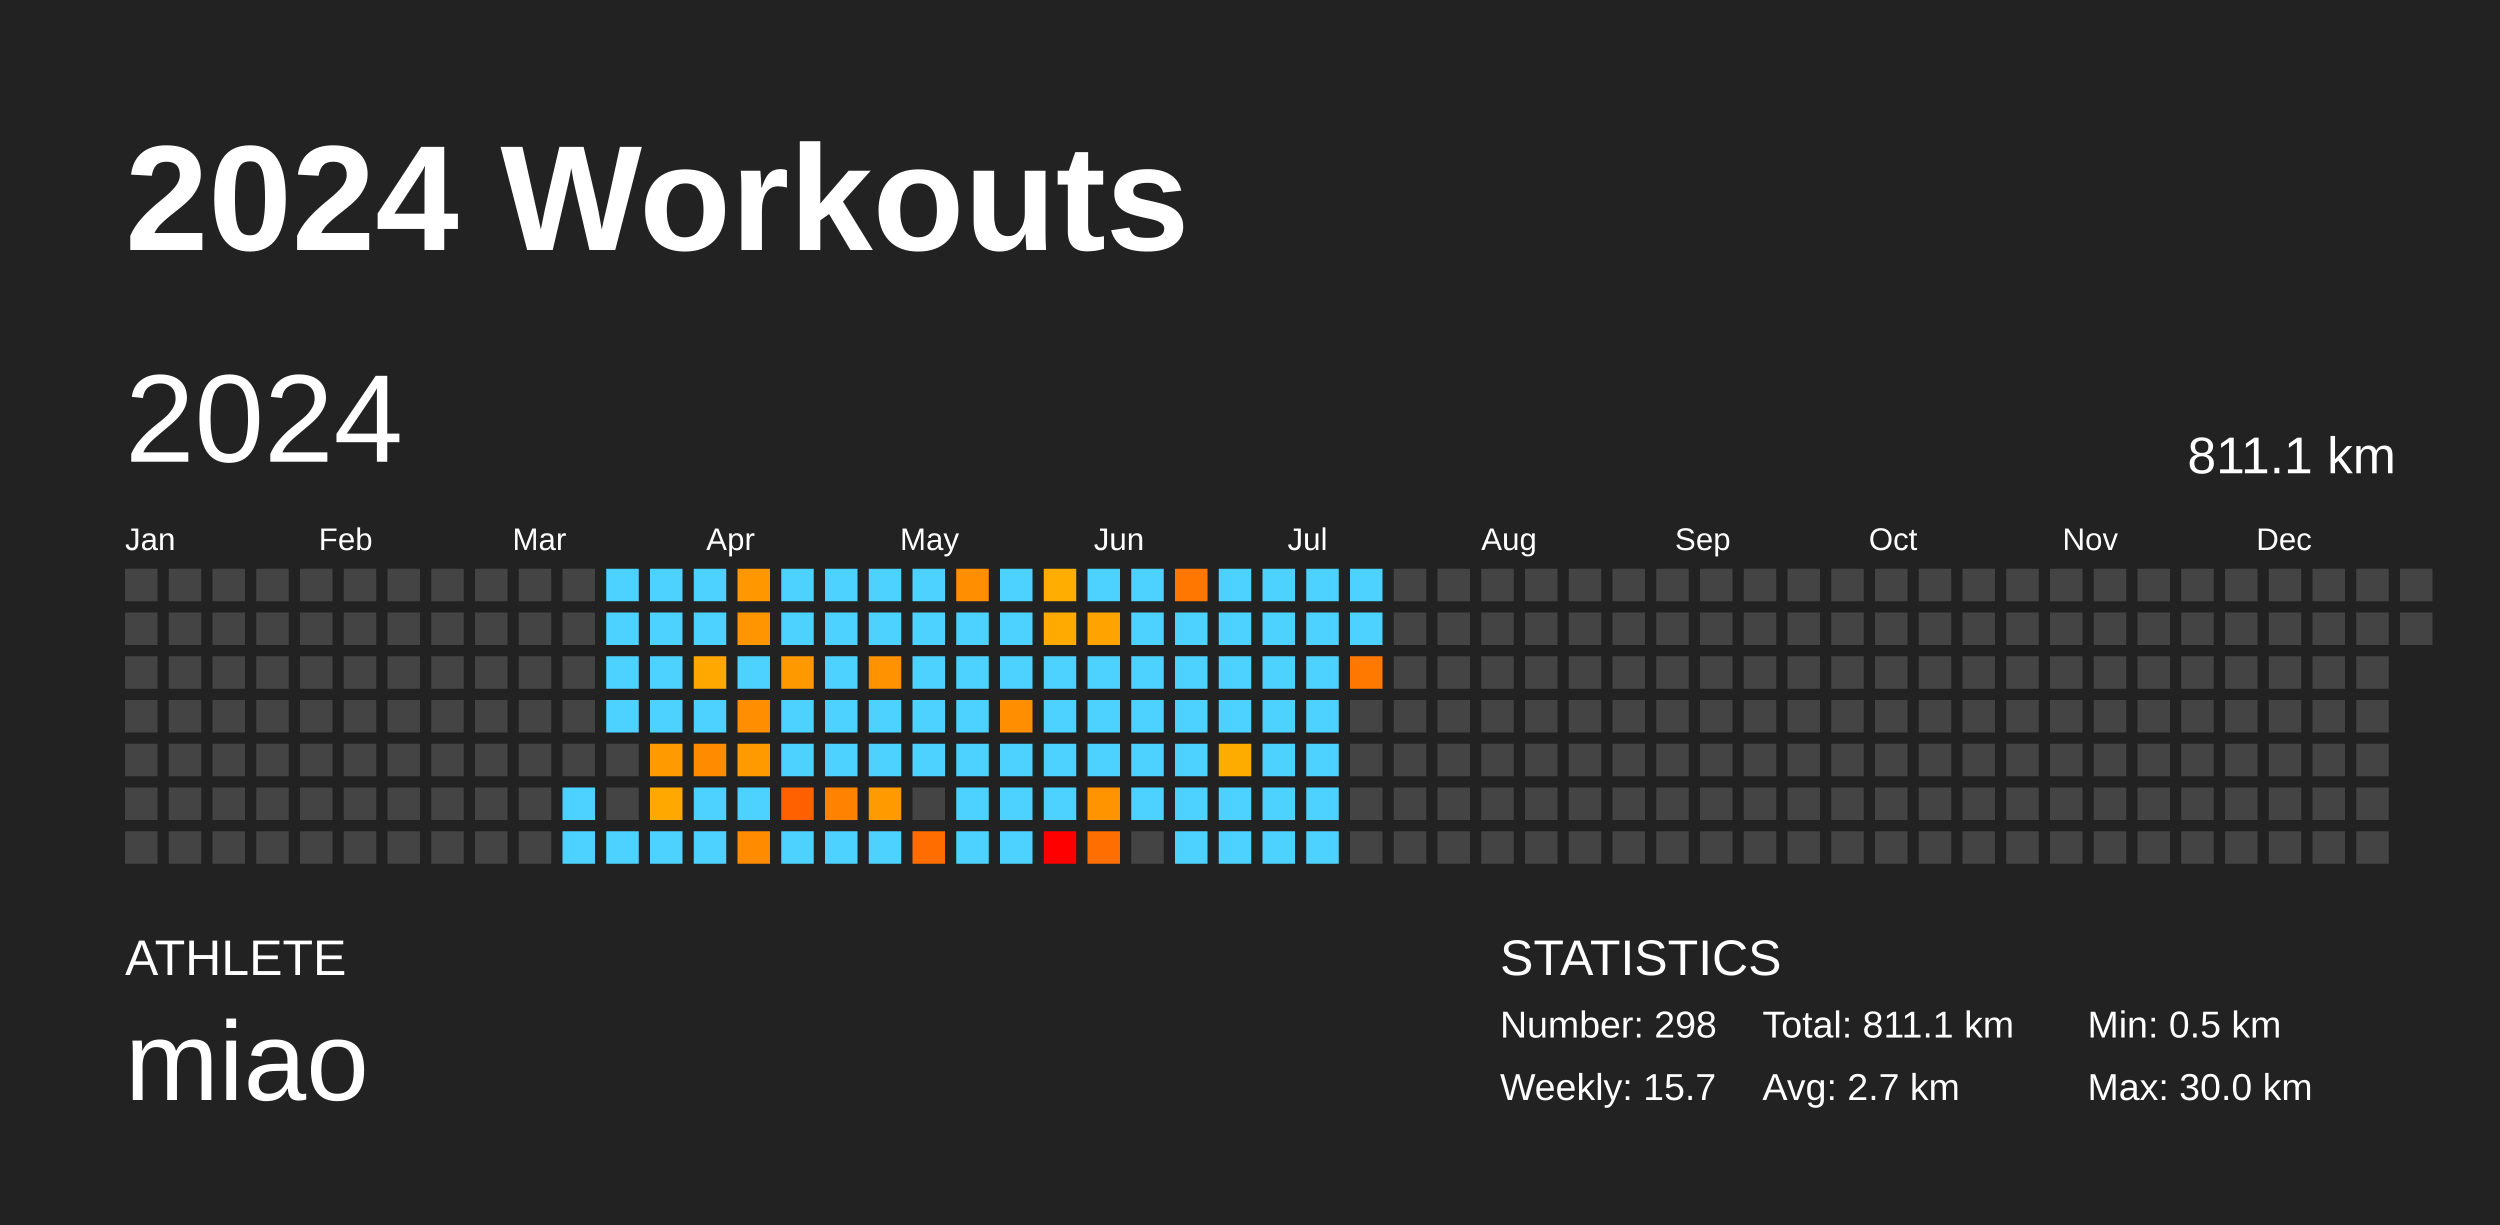
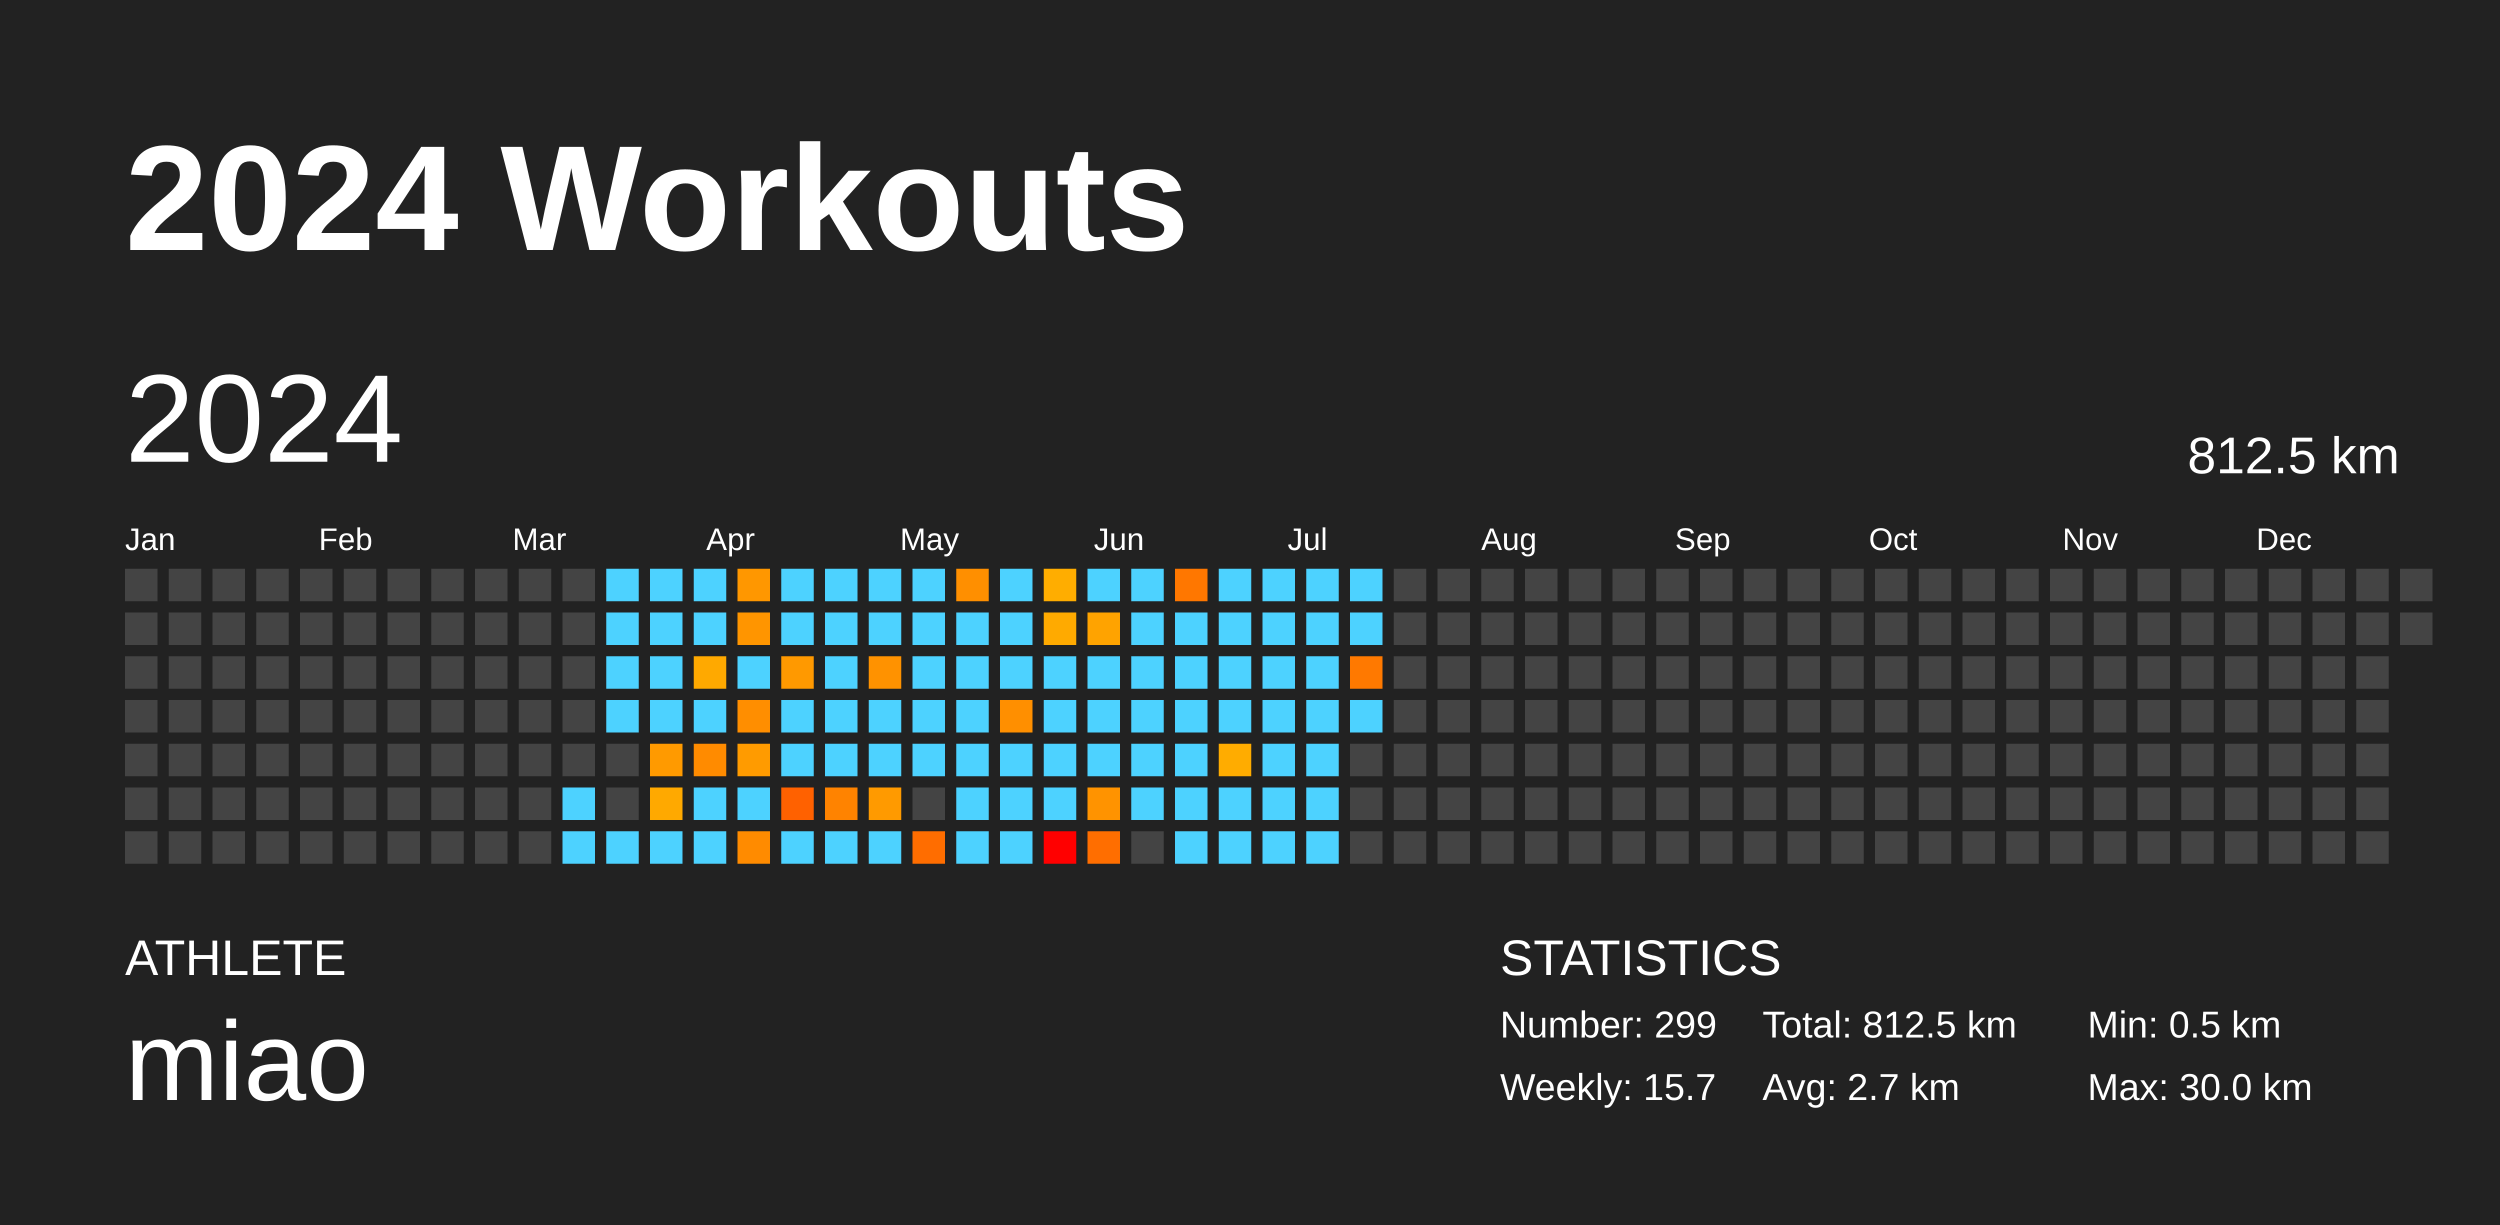
<svg xmlns="http://www.w3.org/2000/svg" baseProfile="full" height="98mm" version="1.1" viewBox="0,0,200,98" width="200mm">
  <defs />
  <rect fill="#222222" height="98" width="200" x="0" y="0" />
  <text fill="#FFFFFF" style="font-size:12px; font-family:Arial; font-weight:bold;" x="10" y="20">2024 Workouts</text>
  <text fill="#FFFFFF" style="font-size:4px; font-family:Arial" x="10" y="78">ATHLETE</text>
  <text fill="#FFFFFF" style="font-size:9px; font-family:Arial" x="10" y="88">miao</text>
  <text fill="#FFFFFF" style="font-size:4px; font-family:Arial" x="120" y="78">STATISTICS</text>
-   <text fill="#FFFFFF" style="font-size:3px; font-family:Arial" x="120" y="83">Number: 298</text>
+   <text fill="#FFFFFF" style="font-size:3px; font-family:Arial" x="120" y="83">Number: 299</text>
  <text fill="#FFFFFF" style="font-size:3px; font-family:Arial" x="120" y="88">Weekly: 15.7</text>
-   <text fill="#FFFFFF" style="font-size:3px; font-family:Arial" x="141" y="83">Total: 811.1 km</text>
+   <text fill="#FFFFFF" style="font-size:3px; font-family:Arial" x="141" y="83">Total: 812.5 km</text>
  <text fill="#FFFFFF" style="font-size:3px; font-family:Arial" x="141" y="88">Avg: 2.7 km</text>
  <text fill="#FFFFFF" style="font-size:3px; font-family:Arial" x="167" y="83">Min: 0.5 km</text>
  <text fill="#FFFFFF" style="font-size:3px; font-family:Arial" x="167" y="88">Max: 30.0 km</text>
  <text dominant-baseline="hanging" fill="#FFFFFF" style="font-size:10.0px; font-family:Arial;" x="10" y="30">2024</text>
-   <text dominant-baseline="hanging" fill="#FFFFFF" style="font-size:4.125px; font-family:Arial;" x="175" y="35">811.1 km</text>
+   <text dominant-baseline="hanging" fill="#FFFFFF" style="font-size:4.125px; font-family:Arial;" x="175" y="35">812.5 km</text>
  <text fill="#FFFFFF" style="font-size:2.5px; font-family:Arial" x="10.0" y="44">Jan</text>
  <text fill="#FFFFFF" style="font-size:2.5px; font-family:Arial" x="25.5" y="44">Feb</text>
  <text fill="#FFFFFF" style="font-size:2.5px; font-family:Arial" x="41.0" y="44">Mar</text>
  <text fill="#FFFFFF" style="font-size:2.5px; font-family:Arial" x="56.5" y="44">Apr</text>
  <text fill="#FFFFFF" style="font-size:2.5px; font-family:Arial" x="72.0" y="44">May</text>
  <text fill="#FFFFFF" style="font-size:2.5px; font-family:Arial" x="87.5" y="44">Jun</text>
  <text fill="#FFFFFF" style="font-size:2.5px; font-family:Arial" x="103.0" y="44">Jul</text>
  <text fill="#FFFFFF" style="font-size:2.5px; font-family:Arial" x="118.5" y="44">Aug</text>
  <text fill="#FFFFFF" style="font-size:2.5px; font-family:Arial" x="134.0" y="44">Sep</text>
  <text fill="#FFFFFF" style="font-size:2.5px; font-family:Arial" x="149.5" y="44">Oct</text>
  <text fill="#FFFFFF" style="font-size:2.5px; font-family:Arial" x="165.0" y="44">Nov</text>
  <text fill="#FFFFFF" style="font-size:2.5px; font-family:Arial" x="180.5" y="44">Dec</text>
  <rect fill="#444444" height="2.6" width="2.6" x="10.0" y="45.5" />
  <rect fill="#444444" height="2.6" width="2.6" x="10.0" y="49.0" />
  <rect fill="#444444" height="2.6" width="2.6" x="10.0" y="52.5" />
  <rect fill="#444444" height="2.6" width="2.6" x="10.0" y="56.0" />
  <rect fill="#444444" height="2.6" width="2.6" x="10.0" y="59.5" />
  <rect fill="#444444" height="2.6" width="2.6" x="10.0" y="63.0" />
  <rect fill="#444444" height="2.6" width="2.6" x="10.0" y="66.5" />
  <rect fill="#444444" height="2.6" width="2.6" x="13.5" y="45.5" />
  <rect fill="#444444" height="2.6" width="2.6" x="13.5" y="49.0" />
  <rect fill="#444444" height="2.6" width="2.6" x="13.5" y="52.5" />
  <rect fill="#444444" height="2.6" width="2.6" x="13.5" y="56.0" />
  <rect fill="#444444" height="2.6" width="2.6" x="13.5" y="59.5" />
  <rect fill="#444444" height="2.6" width="2.6" x="13.5" y="63.0" />
  <rect fill="#444444" height="2.6" width="2.6" x="13.5" y="66.5" />
  <rect fill="#444444" height="2.6" width="2.6" x="17.0" y="45.5" />
  <rect fill="#444444" height="2.6" width="2.6" x="17.0" y="49.0" />
  <rect fill="#444444" height="2.6" width="2.6" x="17.0" y="52.5" />
  <rect fill="#444444" height="2.6" width="2.6" x="17.0" y="56.0" />
  <rect fill="#444444" height="2.6" width="2.6" x="17.0" y="59.5" />
  <rect fill="#444444" height="2.6" width="2.6" x="17.0" y="63.0" />
  <rect fill="#444444" height="2.6" width="2.6" x="17.0" y="66.5" />
  <rect fill="#444444" height="2.6" width="2.6" x="20.5" y="45.5" />
  <rect fill="#444444" height="2.6" width="2.6" x="20.5" y="49.0" />
  <rect fill="#444444" height="2.6" width="2.6" x="20.5" y="52.5" />
  <rect fill="#444444" height="2.6" width="2.6" x="20.5" y="56.0" />
  <rect fill="#444444" height="2.6" width="2.6" x="20.5" y="59.5" />
  <rect fill="#444444" height="2.6" width="2.6" x="20.5" y="63.0" />
  <rect fill="#444444" height="2.6" width="2.6" x="20.5" y="66.5" />
  <rect fill="#444444" height="2.6" width="2.6" x="24.0" y="45.5" />
  <rect fill="#444444" height="2.6" width="2.6" x="24.0" y="49.0" />
  <rect fill="#444444" height="2.6" width="2.6" x="24.0" y="52.5" />
  <rect fill="#444444" height="2.6" width="2.6" x="24.0" y="56.0" />
  <rect fill="#444444" height="2.6" width="2.6" x="24.0" y="59.5" />
  <rect fill="#444444" height="2.6" width="2.6" x="24.0" y="63.0" />
  <rect fill="#444444" height="2.6" width="2.6" x="24.0" y="66.5" />
  <rect fill="#444444" height="2.6" width="2.6" x="27.5" y="45.5" />
  <rect fill="#444444" height="2.6" width="2.6" x="27.5" y="49.0" />
  <rect fill="#444444" height="2.6" width="2.6" x="27.5" y="52.5" />
  <rect fill="#444444" height="2.6" width="2.6" x="27.5" y="56.0" />
  <rect fill="#444444" height="2.6" width="2.6" x="27.5" y="59.5" />
  <rect fill="#444444" height="2.6" width="2.6" x="27.5" y="63.0" />
  <rect fill="#444444" height="2.6" width="2.6" x="27.5" y="66.5" />
  <rect fill="#444444" height="2.6" width="2.6" x="31.0" y="45.5" />
  <rect fill="#444444" height="2.6" width="2.6" x="31.0" y="49.0" />
  <rect fill="#444444" height="2.6" width="2.6" x="31.0" y="52.5" />
  <rect fill="#444444" height="2.6" width="2.6" x="31.0" y="56.0" />
  <rect fill="#444444" height="2.6" width="2.6" x="31.0" y="59.5" />
  <rect fill="#444444" height="2.6" width="2.6" x="31.0" y="63.0" />
  <rect fill="#444444" height="2.6" width="2.6" x="31.0" y="66.5" />
  <rect fill="#444444" height="2.6" width="2.6" x="34.5" y="45.5" />
  <rect fill="#444444" height="2.6" width="2.6" x="34.5" y="49.0" />
  <rect fill="#444444" height="2.6" width="2.6" x="34.5" y="52.5" />
  <rect fill="#444444" height="2.6" width="2.6" x="34.5" y="56.0" />
  <rect fill="#444444" height="2.6" width="2.6" x="34.5" y="59.5" />
  <rect fill="#444444" height="2.6" width="2.6" x="34.5" y="63.0" />
  <rect fill="#444444" height="2.6" width="2.6" x="34.5" y="66.5" />
  <rect fill="#444444" height="2.6" width="2.6" x="38.0" y="45.5" />
  <rect fill="#444444" height="2.6" width="2.6" x="38.0" y="49.0" />
  <rect fill="#444444" height="2.6" width="2.6" x="38.0" y="52.5" />
  <rect fill="#444444" height="2.6" width="2.6" x="38.0" y="56.0" />
  <rect fill="#444444" height="2.6" width="2.6" x="38.0" y="59.5" />
  <rect fill="#444444" height="2.6" width="2.6" x="38.0" y="63.0" />
  <rect fill="#444444" height="2.6" width="2.6" x="38.0" y="66.5" />
  <rect fill="#444444" height="2.6" width="2.6" x="41.5" y="45.5" />
  <rect fill="#444444" height="2.6" width="2.6" x="41.5" y="49.0" />
  <rect fill="#444444" height="2.6" width="2.6" x="41.5" y="52.5" />
  <rect fill="#444444" height="2.6" width="2.6" x="41.5" y="56.0" />
  <rect fill="#444444" height="2.6" width="2.6" x="41.5" y="59.5" />
  <rect fill="#444444" height="2.6" width="2.6" x="41.5" y="63.0" />
  <rect fill="#444444" height="2.6" width="2.6" x="41.5" y="66.5" />
  <rect fill="#444444" height="2.6" width="2.6" x="45.0" y="45.5" />
  <rect fill="#444444" height="2.6" width="2.6" x="45.0" y="49.0" />
  <rect fill="#444444" height="2.6" width="2.6" x="45.0" y="52.5" />
  <rect fill="#444444" height="2.6" width="2.6" x="45.0" y="56.0" />
  <rect fill="#444444" height="2.6" width="2.6" x="45.0" y="59.5" />
  <rect fill="#4dd2ff" height="2.6" width="2.6" x="45.0" y="63.0" />
  <rect fill="#4dd2ff" height="2.6" width="2.6" x="45.0" y="66.5" />
  <rect fill="#4dd2ff" height="2.6" width="2.6" x="48.5" y="45.5" />
  <rect fill="#4dd2ff" height="2.6" width="2.6" x="48.5" y="49.0" />
  <rect fill="#4dd2ff" height="2.6" width="2.6" x="48.5" y="52.5" />
  <rect fill="#4dd2ff" height="2.6" width="2.6" x="48.5" y="56.0" />
  <rect fill="#444444" height="2.6" width="2.6" x="48.5" y="59.5" />
  <rect fill="#444444" height="2.6" width="2.6" x="48.5" y="63.0" />
  <rect fill="#4dd2ff" height="2.6" width="2.6" x="48.5" y="66.5" />
  <rect fill="#4dd2ff" height="2.6" width="2.6" x="52.0" y="45.5" />
  <rect fill="#4dd2ff" height="2.6" width="2.6" x="52.0" y="49.0" />
  <rect fill="#4dd2ff" height="2.6" width="2.6" x="52.0" y="52.5" />
  <rect fill="#4dd2ff" height="2.6" width="2.6" x="52.0" y="56.0" />
  <rect fill="#ff9a00" height="2.6" width="2.6" x="52.0" y="59.5" />
  <rect fill="#ffa900" height="2.6" width="2.6" x="52.0" y="63.0" />
  <rect fill="#4dd2ff" height="2.6" width="2.6" x="52.0" y="66.5" />
  <rect fill="#4dd2ff" height="2.6" width="2.6" x="55.5" y="45.5" />
  <rect fill="#4dd2ff" height="2.6" width="2.6" x="55.5" y="49.0" />
  <rect fill="#ffa900" height="2.6" width="2.6" x="55.5" y="52.5" />
  <rect fill="#4dd2ff" height="2.6" width="2.6" x="55.5" y="56.0" />
  <rect fill="#ff8b00" height="2.6" width="2.6" x="55.5" y="59.5" />
  <rect fill="#4dd2ff" height="2.6" width="2.6" x="55.5" y="63.0" />
  <rect fill="#4dd2ff" height="2.6" width="2.6" x="55.5" y="66.5" />
  <rect fill="#ff9700" height="2.6" width="2.6" x="59.0" y="45.5" />
  <rect fill="#ff9500" height="2.6" width="2.6" x="59.0" y="49.0" />
  <rect fill="#4dd2ff" height="2.6" width="2.6" x="59.0" y="52.5" />
  <rect fill="#ff8e00" height="2.6" width="2.6" x="59.0" y="56.0" />
  <rect fill="#ff9b00" height="2.6" width="2.6" x="59.0" y="59.5" />
  <rect fill="#4dd2ff" height="2.6" width="2.6" x="59.0" y="63.0" />
  <rect fill="#ff8b00" height="2.6" width="2.6" x="59.0" y="66.5" />
  <rect fill="#4dd2ff" height="2.6" width="2.6" x="62.5" y="45.5" />
  <rect fill="#4dd2ff" height="2.6" width="2.6" x="62.5" y="49.0" />
  <rect fill="#ff9900" height="2.6" width="2.6" x="62.5" y="52.5" />
  <rect fill="#4dd2ff" height="2.6" width="2.6" x="62.5" y="56.0" />
  <rect fill="#4dd2ff" height="2.6" width="2.6" x="62.5" y="59.5" />
  <rect fill="#ff6100" height="2.6" width="2.6" x="62.5" y="63.0" />
  <rect fill="#4dd2ff" height="2.6" width="2.6" x="62.5" y="66.5" />
  <rect fill="#4dd2ff" height="2.6" width="2.6" x="66.0" y="45.5" />
  <rect fill="#4dd2ff" height="2.6" width="2.6" x="66.0" y="49.0" />
  <rect fill="#4dd2ff" height="2.6" width="2.6" x="66.0" y="52.5" />
  <rect fill="#4dd2ff" height="2.6" width="2.6" x="66.0" y="56.0" />
  <rect fill="#4dd2ff" height="2.6" width="2.6" x="66.0" y="59.5" />
  <rect fill="#ff8300" height="2.6" width="2.6" x="66.0" y="63.0" />
  <rect fill="#4dd2ff" height="2.6" width="2.6" x="66.0" y="66.5" />
  <rect fill="#4dd2ff" height="2.6" width="2.6" x="69.5" y="45.5" />
  <rect fill="#4dd2ff" height="2.6" width="2.6" x="69.5" y="49.0" />
  <rect fill="#ff9200" height="2.6" width="2.6" x="69.5" y="52.5" />
  <rect fill="#4dd2ff" height="2.6" width="2.6" x="69.5" y="56.0" />
  <rect fill="#4dd2ff" height="2.6" width="2.6" x="69.5" y="59.5" />
  <rect fill="#ff9a00" height="2.6" width="2.6" x="69.5" y="63.0" />
  <rect fill="#4dd2ff" height="2.6" width="2.6" x="69.5" y="66.5" />
  <rect fill="#4dd2ff" height="2.6" width="2.6" x="73.0" y="45.5" />
  <rect fill="#4dd2ff" height="2.6" width="2.6" x="73.0" y="49.0" />
  <rect fill="#4dd2ff" height="2.6" width="2.6" x="73.0" y="52.5" />
  <rect fill="#4dd2ff" height="2.6" width="2.6" x="73.0" y="56.0" />
  <rect fill="#4dd2ff" height="2.6" width="2.6" x="73.0" y="59.5" />
  <rect fill="#444444" height="2.6" width="2.6" x="73.0" y="63.0" />
  <rect fill="#ff6d00" height="2.6" width="2.6" x="73.0" y="66.5" />
  <rect fill="#ff8f00" height="2.6" width="2.6" x="76.5" y="45.5" />
  <rect fill="#4dd2ff" height="2.6" width="2.6" x="76.5" y="49.0" />
  <rect fill="#4dd2ff" height="2.6" width="2.6" x="76.5" y="52.5" />
  <rect fill="#4dd2ff" height="2.6" width="2.6" x="76.5" y="56.0" />
  <rect fill="#4dd2ff" height="2.6" width="2.6" x="76.5" y="59.5" />
  <rect fill="#4dd2ff" height="2.6" width="2.6" x="76.5" y="63.0" />
  <rect fill="#4dd2ff" height="2.6" width="2.6" x="76.5" y="66.5" />
  <rect fill="#4dd2ff" height="2.6" width="2.6" x="80.0" y="45.5" />
  <rect fill="#4dd2ff" height="2.6" width="2.6" x="80.0" y="49.0" />
  <rect fill="#4dd2ff" height="2.6" width="2.6" x="80.0" y="52.5" />
  <rect fill="#ff8f00" height="2.6" width="2.6" x="80.0" y="56.0" />
  <rect fill="#4dd2ff" height="2.6" width="2.6" x="80.0" y="59.5" />
  <rect fill="#4dd2ff" height="2.6" width="2.6" x="80.0" y="63.0" />
  <rect fill="#4dd2ff" height="2.6" width="2.6" x="80.0" y="66.5" />
  <rect fill="#ffad00" height="2.6" width="2.6" x="83.5" y="45.5" />
  <rect fill="#ffaa00" height="2.6" width="2.6" x="83.5" y="49.0" />
  <rect fill="#4dd2ff" height="2.6" width="2.6" x="83.5" y="52.5" />
  <rect fill="#4dd2ff" height="2.6" width="2.6" x="83.5" y="56.0" />
  <rect fill="#4dd2ff" height="2.6" width="2.6" x="83.5" y="59.5" />
  <rect fill="#4dd2ff" height="2.6" width="2.6" x="83.5" y="63.0" />
  <rect fill="red" height="2.6" width="2.6" x="83.5" y="66.5" />
  <rect fill="#4dd2ff" height="2.6" width="2.6" x="87.0" y="45.5" />
  <rect fill="#ffa300" height="2.6" width="2.6" x="87.0" y="49.0" />
  <rect fill="#4dd2ff" height="2.6" width="2.6" x="87.0" y="52.5" />
  <rect fill="#4dd2ff" height="2.6" width="2.6" x="87.0" y="56.0" />
  <rect fill="#4dd2ff" height="2.6" width="2.6" x="87.0" y="59.5" />
  <rect fill="#ff9300" height="2.6" width="2.6" x="87.0" y="63.0" />
  <rect fill="#ff6e00" height="2.6" width="2.6" x="87.0" y="66.5" />
  <rect fill="#4dd2ff" height="2.6" width="2.6" x="90.5" y="45.5" />
  <rect fill="#4dd2ff" height="2.6" width="2.6" x="90.5" y="49.0" />
  <rect fill="#4dd2ff" height="2.6" width="2.6" x="90.5" y="52.5" />
  <rect fill="#4dd2ff" height="2.6" width="2.6" x="90.5" y="56.0" />
  <rect fill="#4dd2ff" height="2.6" width="2.6" x="90.5" y="59.5" />
  <rect fill="#4dd2ff" height="2.6" width="2.6" x="90.5" y="63.0" />
  <rect fill="#444444" height="2.6" width="2.6" x="90.5" y="66.5" />
  <rect fill="#ff7700" height="2.6" width="2.6" x="94.0" y="45.5" />
  <rect fill="#4dd2ff" height="2.6" width="2.6" x="94.0" y="49.0" />
  <rect fill="#4dd2ff" height="2.6" width="2.6" x="94.0" y="52.5" />
  <rect fill="#4dd2ff" height="2.6" width="2.6" x="94.0" y="56.0" />
  <rect fill="#4dd2ff" height="2.6" width="2.6" x="94.0" y="59.5" />
  <rect fill="#4dd2ff" height="2.6" width="2.6" x="94.0" y="63.0" />
  <rect fill="#4dd2ff" height="2.6" width="2.6" x="94.0" y="66.5" />
  <rect fill="#4dd2ff" height="2.6" width="2.6" x="97.5" y="45.5" />
  <rect fill="#4dd2ff" height="2.6" width="2.6" x="97.5" y="49.0" />
  <rect fill="#4dd2ff" height="2.6" width="2.6" x="97.5" y="52.5" />
  <rect fill="#4dd2ff" height="2.6" width="2.6" x="97.5" y="56.0" />
  <rect fill="#ffac00" height="2.6" width="2.6" x="97.5" y="59.5" />
  <rect fill="#4dd2ff" height="2.6" width="2.6" x="97.5" y="63.0" />
  <rect fill="#4dd2ff" height="2.6" width="2.6" x="97.5" y="66.5" />
  <rect fill="#4dd2ff" height="2.6" width="2.6" x="101.0" y="45.5" />
  <rect fill="#4dd2ff" height="2.6" width="2.6" x="101.0" y="49.0" />
  <rect fill="#4dd2ff" height="2.6" width="2.6" x="101.0" y="52.5" />
  <rect fill="#4dd2ff" height="2.6" width="2.6" x="101.0" y="56.0" />
  <rect fill="#4dd2ff" height="2.6" width="2.6" x="101.0" y="59.5" />
  <rect fill="#4dd2ff" height="2.6" width="2.6" x="101.0" y="63.0" />
  <rect fill="#4dd2ff" height="2.6" width="2.6" x="101.0" y="66.5" />
  <rect fill="#4dd2ff" height="2.6" width="2.6" x="104.5" y="45.5" />
  <rect fill="#4dd2ff" height="2.6" width="2.6" x="104.5" y="49.0" />
  <rect fill="#4dd2ff" height="2.6" width="2.6" x="104.5" y="52.5" />
  <rect fill="#4dd2ff" height="2.6" width="2.6" x="104.5" y="56.0" />
  <rect fill="#4dd2ff" height="2.6" width="2.6" x="104.5" y="59.5" />
  <rect fill="#4dd2ff" height="2.6" width="2.6" x="104.5" y="63.0" />
  <rect fill="#4dd2ff" height="2.6" width="2.6" x="104.5" y="66.5" />
  <rect fill="#4dd2ff" height="2.6" width="2.6" x="108.0" y="45.5" />
  <rect fill="#4dd2ff" height="2.6" width="2.6" x="108.0" y="49.0" />
  <rect fill="#ff7900" height="2.6" width="2.6" x="108.0" y="52.5" />
-   <rect fill="#444444" height="2.6" width="2.6" x="108.0" y="56.0" />
+   <rect fill="#4dd2ff" height="2.6" width="2.6" x="108.0" y="56.0" />
  <rect fill="#444444" height="2.6" width="2.6" x="108.0" y="59.5" />
  <rect fill="#444444" height="2.6" width="2.6" x="108.0" y="63.0" />
  <rect fill="#444444" height="2.6" width="2.6" x="108.0" y="66.5" />
  <rect fill="#444444" height="2.6" width="2.6" x="111.5" y="45.5" />
  <rect fill="#444444" height="2.6" width="2.6" x="111.5" y="49.0" />
  <rect fill="#444444" height="2.6" width="2.6" x="111.5" y="52.5" />
  <rect fill="#444444" height="2.6" width="2.6" x="111.5" y="56.0" />
  <rect fill="#444444" height="2.6" width="2.6" x="111.5" y="59.5" />
  <rect fill="#444444" height="2.6" width="2.6" x="111.5" y="63.0" />
  <rect fill="#444444" height="2.6" width="2.6" x="111.5" y="66.5" />
  <rect fill="#444444" height="2.6" width="2.6" x="115.0" y="45.5" />
  <rect fill="#444444" height="2.6" width="2.6" x="115.0" y="49.0" />
  <rect fill="#444444" height="2.6" width="2.6" x="115.0" y="52.5" />
  <rect fill="#444444" height="2.6" width="2.6" x="115.0" y="56.0" />
  <rect fill="#444444" height="2.6" width="2.6" x="115.0" y="59.5" />
  <rect fill="#444444" height="2.6" width="2.6" x="115.0" y="63.0" />
  <rect fill="#444444" height="2.6" width="2.6" x="115.0" y="66.5" />
  <rect fill="#444444" height="2.6" width="2.6" x="118.5" y="45.5" />
  <rect fill="#444444" height="2.6" width="2.6" x="118.5" y="49.0" />
  <rect fill="#444444" height="2.6" width="2.6" x="118.5" y="52.5" />
  <rect fill="#444444" height="2.6" width="2.6" x="118.5" y="56.0" />
  <rect fill="#444444" height="2.6" width="2.6" x="118.5" y="59.5" />
  <rect fill="#444444" height="2.6" width="2.6" x="118.5" y="63.0" />
  <rect fill="#444444" height="2.6" width="2.6" x="118.5" y="66.5" />
  <rect fill="#444444" height="2.6" width="2.6" x="122.0" y="45.5" />
  <rect fill="#444444" height="2.6" width="2.6" x="122.0" y="49.0" />
  <rect fill="#444444" height="2.6" width="2.6" x="122.0" y="52.5" />
  <rect fill="#444444" height="2.6" width="2.6" x="122.0" y="56.0" />
  <rect fill="#444444" height="2.6" width="2.6" x="122.0" y="59.5" />
  <rect fill="#444444" height="2.6" width="2.6" x="122.0" y="63.0" />
  <rect fill="#444444" height="2.6" width="2.6" x="122.0" y="66.5" />
  <rect fill="#444444" height="2.6" width="2.6" x="125.5" y="45.5" />
  <rect fill="#444444" height="2.6" width="2.6" x="125.5" y="49.0" />
  <rect fill="#444444" height="2.6" width="2.6" x="125.5" y="52.5" />
  <rect fill="#444444" height="2.6" width="2.6" x="125.5" y="56.0" />
  <rect fill="#444444" height="2.6" width="2.6" x="125.5" y="59.5" />
  <rect fill="#444444" height="2.6" width="2.6" x="125.5" y="63.0" />
  <rect fill="#444444" height="2.6" width="2.6" x="125.5" y="66.5" />
  <rect fill="#444444" height="2.6" width="2.6" x="129.0" y="45.5" />
  <rect fill="#444444" height="2.6" width="2.6" x="129.0" y="49.0" />
  <rect fill="#444444" height="2.6" width="2.6" x="129.0" y="52.5" />
  <rect fill="#444444" height="2.6" width="2.6" x="129.0" y="56.0" />
  <rect fill="#444444" height="2.6" width="2.6" x="129.0" y="59.5" />
  <rect fill="#444444" height="2.6" width="2.6" x="129.0" y="63.0" />
  <rect fill="#444444" height="2.6" width="2.6" x="129.0" y="66.5" />
  <rect fill="#444444" height="2.6" width="2.6" x="132.5" y="45.5" />
  <rect fill="#444444" height="2.6" width="2.6" x="132.5" y="49.0" />
  <rect fill="#444444" height="2.6" width="2.6" x="132.5" y="52.5" />
  <rect fill="#444444" height="2.6" width="2.6" x="132.5" y="56.0" />
  <rect fill="#444444" height="2.6" width="2.6" x="132.5" y="59.5" />
  <rect fill="#444444" height="2.6" width="2.6" x="132.5" y="63.0" />
  <rect fill="#444444" height="2.6" width="2.6" x="132.5" y="66.5" />
  <rect fill="#444444" height="2.6" width="2.6" x="136.0" y="45.5" />
  <rect fill="#444444" height="2.6" width="2.6" x="136.0" y="49.0" />
  <rect fill="#444444" height="2.6" width="2.6" x="136.0" y="52.5" />
  <rect fill="#444444" height="2.6" width="2.6" x="136.0" y="56.0" />
  <rect fill="#444444" height="2.6" width="2.6" x="136.0" y="59.5" />
  <rect fill="#444444" height="2.6" width="2.6" x="136.0" y="63.0" />
  <rect fill="#444444" height="2.6" width="2.6" x="136.0" y="66.5" />
  <rect fill="#444444" height="2.6" width="2.6" x="139.5" y="45.5" />
  <rect fill="#444444" height="2.6" width="2.6" x="139.5" y="49.0" />
  <rect fill="#444444" height="2.6" width="2.6" x="139.5" y="52.5" />
  <rect fill="#444444" height="2.6" width="2.6" x="139.5" y="56.0" />
  <rect fill="#444444" height="2.6" width="2.6" x="139.5" y="59.5" />
  <rect fill="#444444" height="2.6" width="2.6" x="139.5" y="63.0" />
  <rect fill="#444444" height="2.6" width="2.6" x="139.5" y="66.5" />
  <rect fill="#444444" height="2.6" width="2.6" x="143.0" y="45.5" />
  <rect fill="#444444" height="2.6" width="2.6" x="143.0" y="49.0" />
  <rect fill="#444444" height="2.6" width="2.6" x="143.0" y="52.5" />
  <rect fill="#444444" height="2.6" width="2.6" x="143.0" y="56.0" />
  <rect fill="#444444" height="2.6" width="2.6" x="143.0" y="59.5" />
  <rect fill="#444444" height="2.6" width="2.6" x="143.0" y="63.0" />
  <rect fill="#444444" height="2.6" width="2.6" x="143.0" y="66.5" />
  <rect fill="#444444" height="2.6" width="2.6" x="146.5" y="45.5" />
  <rect fill="#444444" height="2.6" width="2.6" x="146.5" y="49.0" />
  <rect fill="#444444" height="2.6" width="2.6" x="146.5" y="52.5" />
  <rect fill="#444444" height="2.6" width="2.6" x="146.5" y="56.0" />
  <rect fill="#444444" height="2.6" width="2.6" x="146.5" y="59.5" />
  <rect fill="#444444" height="2.6" width="2.6" x="146.5" y="63.0" />
  <rect fill="#444444" height="2.6" width="2.6" x="146.5" y="66.5" />
  <rect fill="#444444" height="2.6" width="2.6" x="150.0" y="45.5" />
  <rect fill="#444444" height="2.6" width="2.6" x="150.0" y="49.0" />
  <rect fill="#444444" height="2.6" width="2.6" x="150.0" y="52.5" />
  <rect fill="#444444" height="2.6" width="2.6" x="150.0" y="56.0" />
  <rect fill="#444444" height="2.6" width="2.6" x="150.0" y="59.5" />
  <rect fill="#444444" height="2.6" width="2.6" x="150.0" y="63.0" />
  <rect fill="#444444" height="2.6" width="2.6" x="150.0" y="66.5" />
  <rect fill="#444444" height="2.6" width="2.6" x="153.5" y="45.5" />
  <rect fill="#444444" height="2.6" width="2.6" x="153.5" y="49.0" />
  <rect fill="#444444" height="2.6" width="2.6" x="153.5" y="52.5" />
  <rect fill="#444444" height="2.6" width="2.6" x="153.5" y="56.0" />
  <rect fill="#444444" height="2.6" width="2.6" x="153.5" y="59.5" />
  <rect fill="#444444" height="2.6" width="2.6" x="153.5" y="63.0" />
  <rect fill="#444444" height="2.6" width="2.6" x="153.5" y="66.5" />
  <rect fill="#444444" height="2.6" width="2.6" x="157.0" y="45.5" />
  <rect fill="#444444" height="2.6" width="2.6" x="157.0" y="49.0" />
  <rect fill="#444444" height="2.6" width="2.6" x="157.0" y="52.5" />
  <rect fill="#444444" height="2.6" width="2.6" x="157.0" y="56.0" />
  <rect fill="#444444" height="2.6" width="2.6" x="157.0" y="59.5" />
  <rect fill="#444444" height="2.6" width="2.6" x="157.0" y="63.0" />
  <rect fill="#444444" height="2.6" width="2.6" x="157.0" y="66.5" />
  <rect fill="#444444" height="2.6" width="2.6" x="160.5" y="45.5" />
  <rect fill="#444444" height="2.6" width="2.6" x="160.5" y="49.0" />
  <rect fill="#444444" height="2.6" width="2.6" x="160.5" y="52.5" />
  <rect fill="#444444" height="2.6" width="2.6" x="160.5" y="56.0" />
  <rect fill="#444444" height="2.6" width="2.6" x="160.5" y="59.5" />
  <rect fill="#444444" height="2.6" width="2.6" x="160.5" y="63.0" />
  <rect fill="#444444" height="2.6" width="2.6" x="160.5" y="66.5" />
  <rect fill="#444444" height="2.6" width="2.6" x="164.0" y="45.5" />
  <rect fill="#444444" height="2.6" width="2.6" x="164.0" y="49.0" />
  <rect fill="#444444" height="2.6" width="2.6" x="164.0" y="52.5" />
  <rect fill="#444444" height="2.6" width="2.6" x="164.0" y="56.0" />
  <rect fill="#444444" height="2.6" width="2.6" x="164.0" y="59.5" />
  <rect fill="#444444" height="2.6" width="2.6" x="164.0" y="63.0" />
  <rect fill="#444444" height="2.6" width="2.6" x="164.0" y="66.5" />
  <rect fill="#444444" height="2.6" width="2.6" x="167.5" y="45.5" />
  <rect fill="#444444" height="2.6" width="2.6" x="167.5" y="49.0" />
  <rect fill="#444444" height="2.6" width="2.6" x="167.5" y="52.5" />
  <rect fill="#444444" height="2.6" width="2.6" x="167.5" y="56.0" />
  <rect fill="#444444" height="2.6" width="2.6" x="167.5" y="59.5" />
  <rect fill="#444444" height="2.6" width="2.6" x="167.5" y="63.0" />
  <rect fill="#444444" height="2.6" width="2.6" x="167.5" y="66.5" />
  <rect fill="#444444" height="2.6" width="2.6" x="171.0" y="45.5" />
  <rect fill="#444444" height="2.6" width="2.6" x="171.0" y="49.0" />
  <rect fill="#444444" height="2.6" width="2.6" x="171.0" y="52.5" />
  <rect fill="#444444" height="2.6" width="2.6" x="171.0" y="56.0" />
  <rect fill="#444444" height="2.6" width="2.6" x="171.0" y="59.5" />
  <rect fill="#444444" height="2.6" width="2.6" x="171.0" y="63.0" />
  <rect fill="#444444" height="2.6" width="2.6" x="171.0" y="66.5" />
  <rect fill="#444444" height="2.6" width="2.6" x="174.5" y="45.5" />
  <rect fill="#444444" height="2.6" width="2.6" x="174.5" y="49.0" />
  <rect fill="#444444" height="2.6" width="2.6" x="174.5" y="52.5" />
  <rect fill="#444444" height="2.6" width="2.6" x="174.5" y="56.0" />
  <rect fill="#444444" height="2.6" width="2.6" x="174.5" y="59.5" />
  <rect fill="#444444" height="2.6" width="2.6" x="174.5" y="63.0" />
  <rect fill="#444444" height="2.6" width="2.6" x="174.5" y="66.5" />
  <rect fill="#444444" height="2.6" width="2.6" x="178.0" y="45.5" />
  <rect fill="#444444" height="2.6" width="2.6" x="178.0" y="49.0" />
  <rect fill="#444444" height="2.6" width="2.6" x="178.0" y="52.5" />
  <rect fill="#444444" height="2.6" width="2.6" x="178.0" y="56.0" />
  <rect fill="#444444" height="2.6" width="2.6" x="178.0" y="59.5" />
  <rect fill="#444444" height="2.6" width="2.6" x="178.0" y="63.0" />
  <rect fill="#444444" height="2.6" width="2.6" x="178.0" y="66.5" />
  <rect fill="#444444" height="2.6" width="2.6" x="181.5" y="45.5" />
  <rect fill="#444444" height="2.6" width="2.6" x="181.5" y="49.0" />
  <rect fill="#444444" height="2.6" width="2.6" x="181.5" y="52.5" />
  <rect fill="#444444" height="2.6" width="2.6" x="181.5" y="56.0" />
  <rect fill="#444444" height="2.6" width="2.6" x="181.5" y="59.5" />
  <rect fill="#444444" height="2.6" width="2.6" x="181.5" y="63.0" />
  <rect fill="#444444" height="2.6" width="2.6" x="181.5" y="66.5" />
  <rect fill="#444444" height="2.6" width="2.6" x="185.0" y="45.5" />
  <rect fill="#444444" height="2.6" width="2.6" x="185.0" y="49.0" />
  <rect fill="#444444" height="2.6" width="2.6" x="185.0" y="52.5" />
  <rect fill="#444444" height="2.6" width="2.6" x="185.0" y="56.0" />
  <rect fill="#444444" height="2.6" width="2.6" x="185.0" y="59.5" />
  <rect fill="#444444" height="2.6" width="2.6" x="185.0" y="63.0" />
  <rect fill="#444444" height="2.6" width="2.6" x="185.0" y="66.5" />
  <rect fill="#444444" height="2.6" width="2.6" x="188.5" y="45.5" />
  <rect fill="#444444" height="2.6" width="2.6" x="188.5" y="49.0" />
  <rect fill="#444444" height="2.6" width="2.6" x="188.5" y="52.5" />
  <rect fill="#444444" height="2.6" width="2.6" x="188.5" y="56.0" />
  <rect fill="#444444" height="2.6" width="2.6" x="188.5" y="59.5" />
  <rect fill="#444444" height="2.6" width="2.6" x="188.5" y="63.0" />
  <rect fill="#444444" height="2.6" width="2.6" x="188.5" y="66.5" />
  <rect fill="#444444" height="2.6" width="2.6" x="192.0" y="45.5" />
  <rect fill="#444444" height="2.6" width="2.6" x="192.0" y="49.0" />
</svg>
